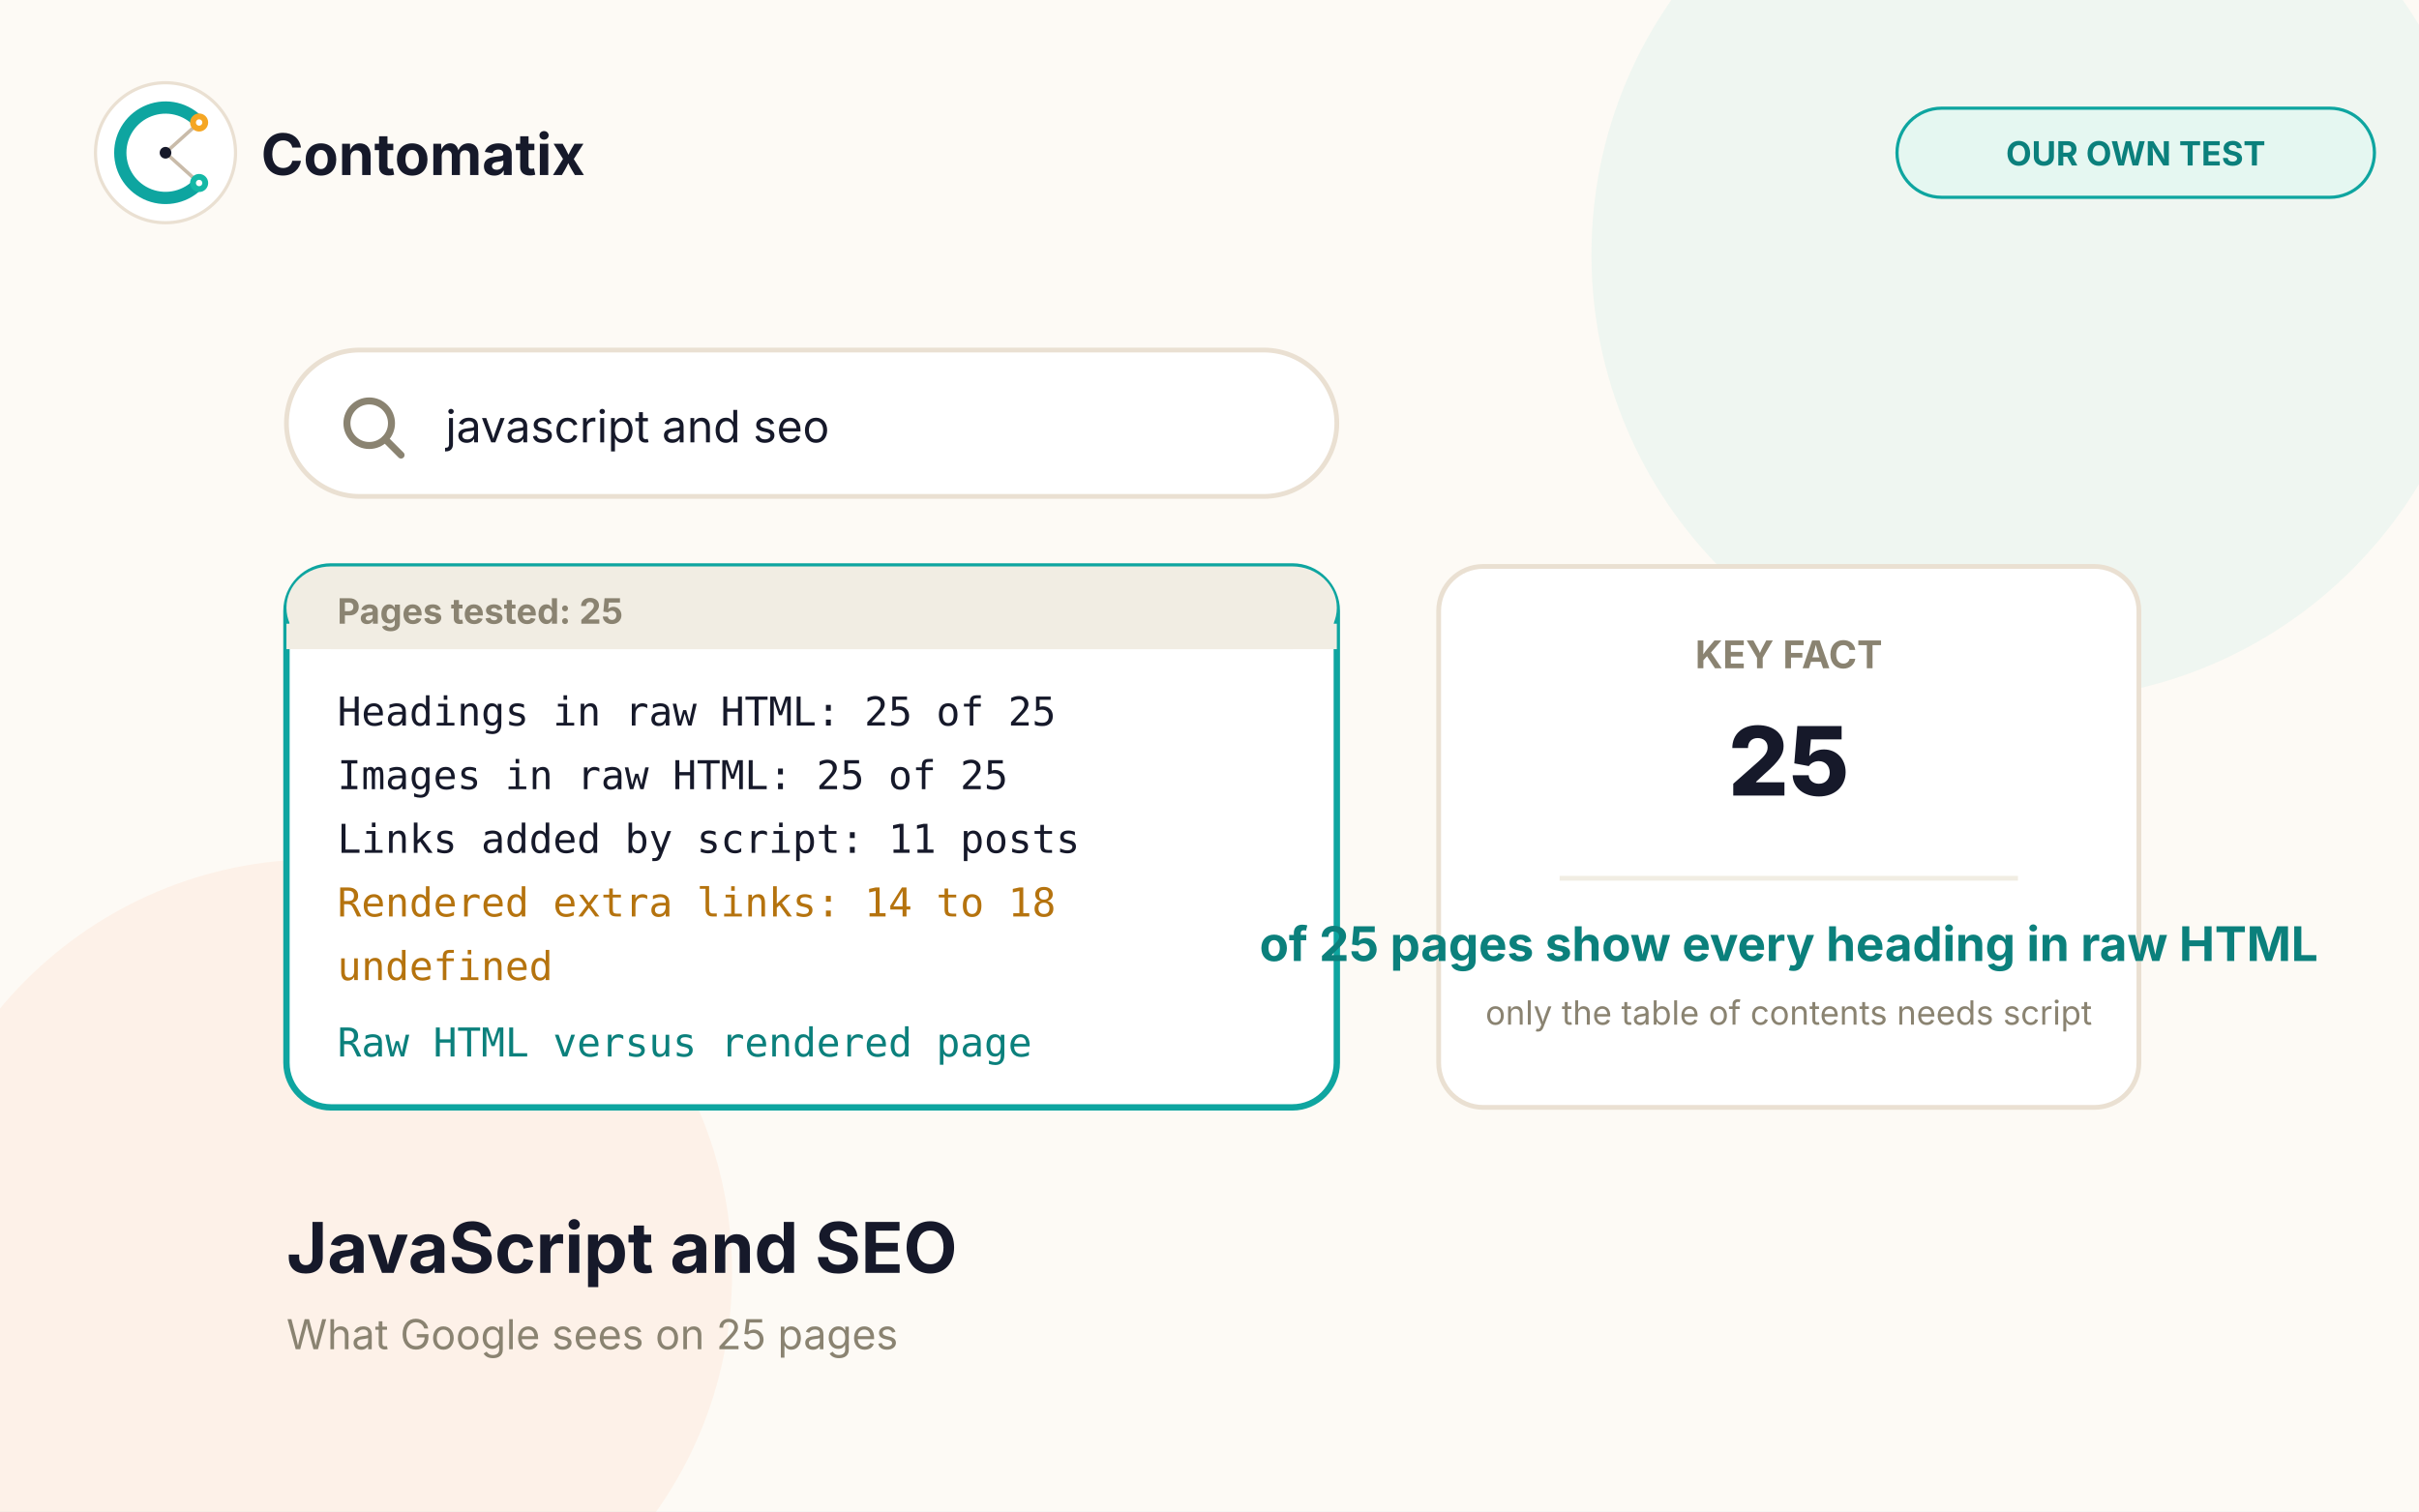
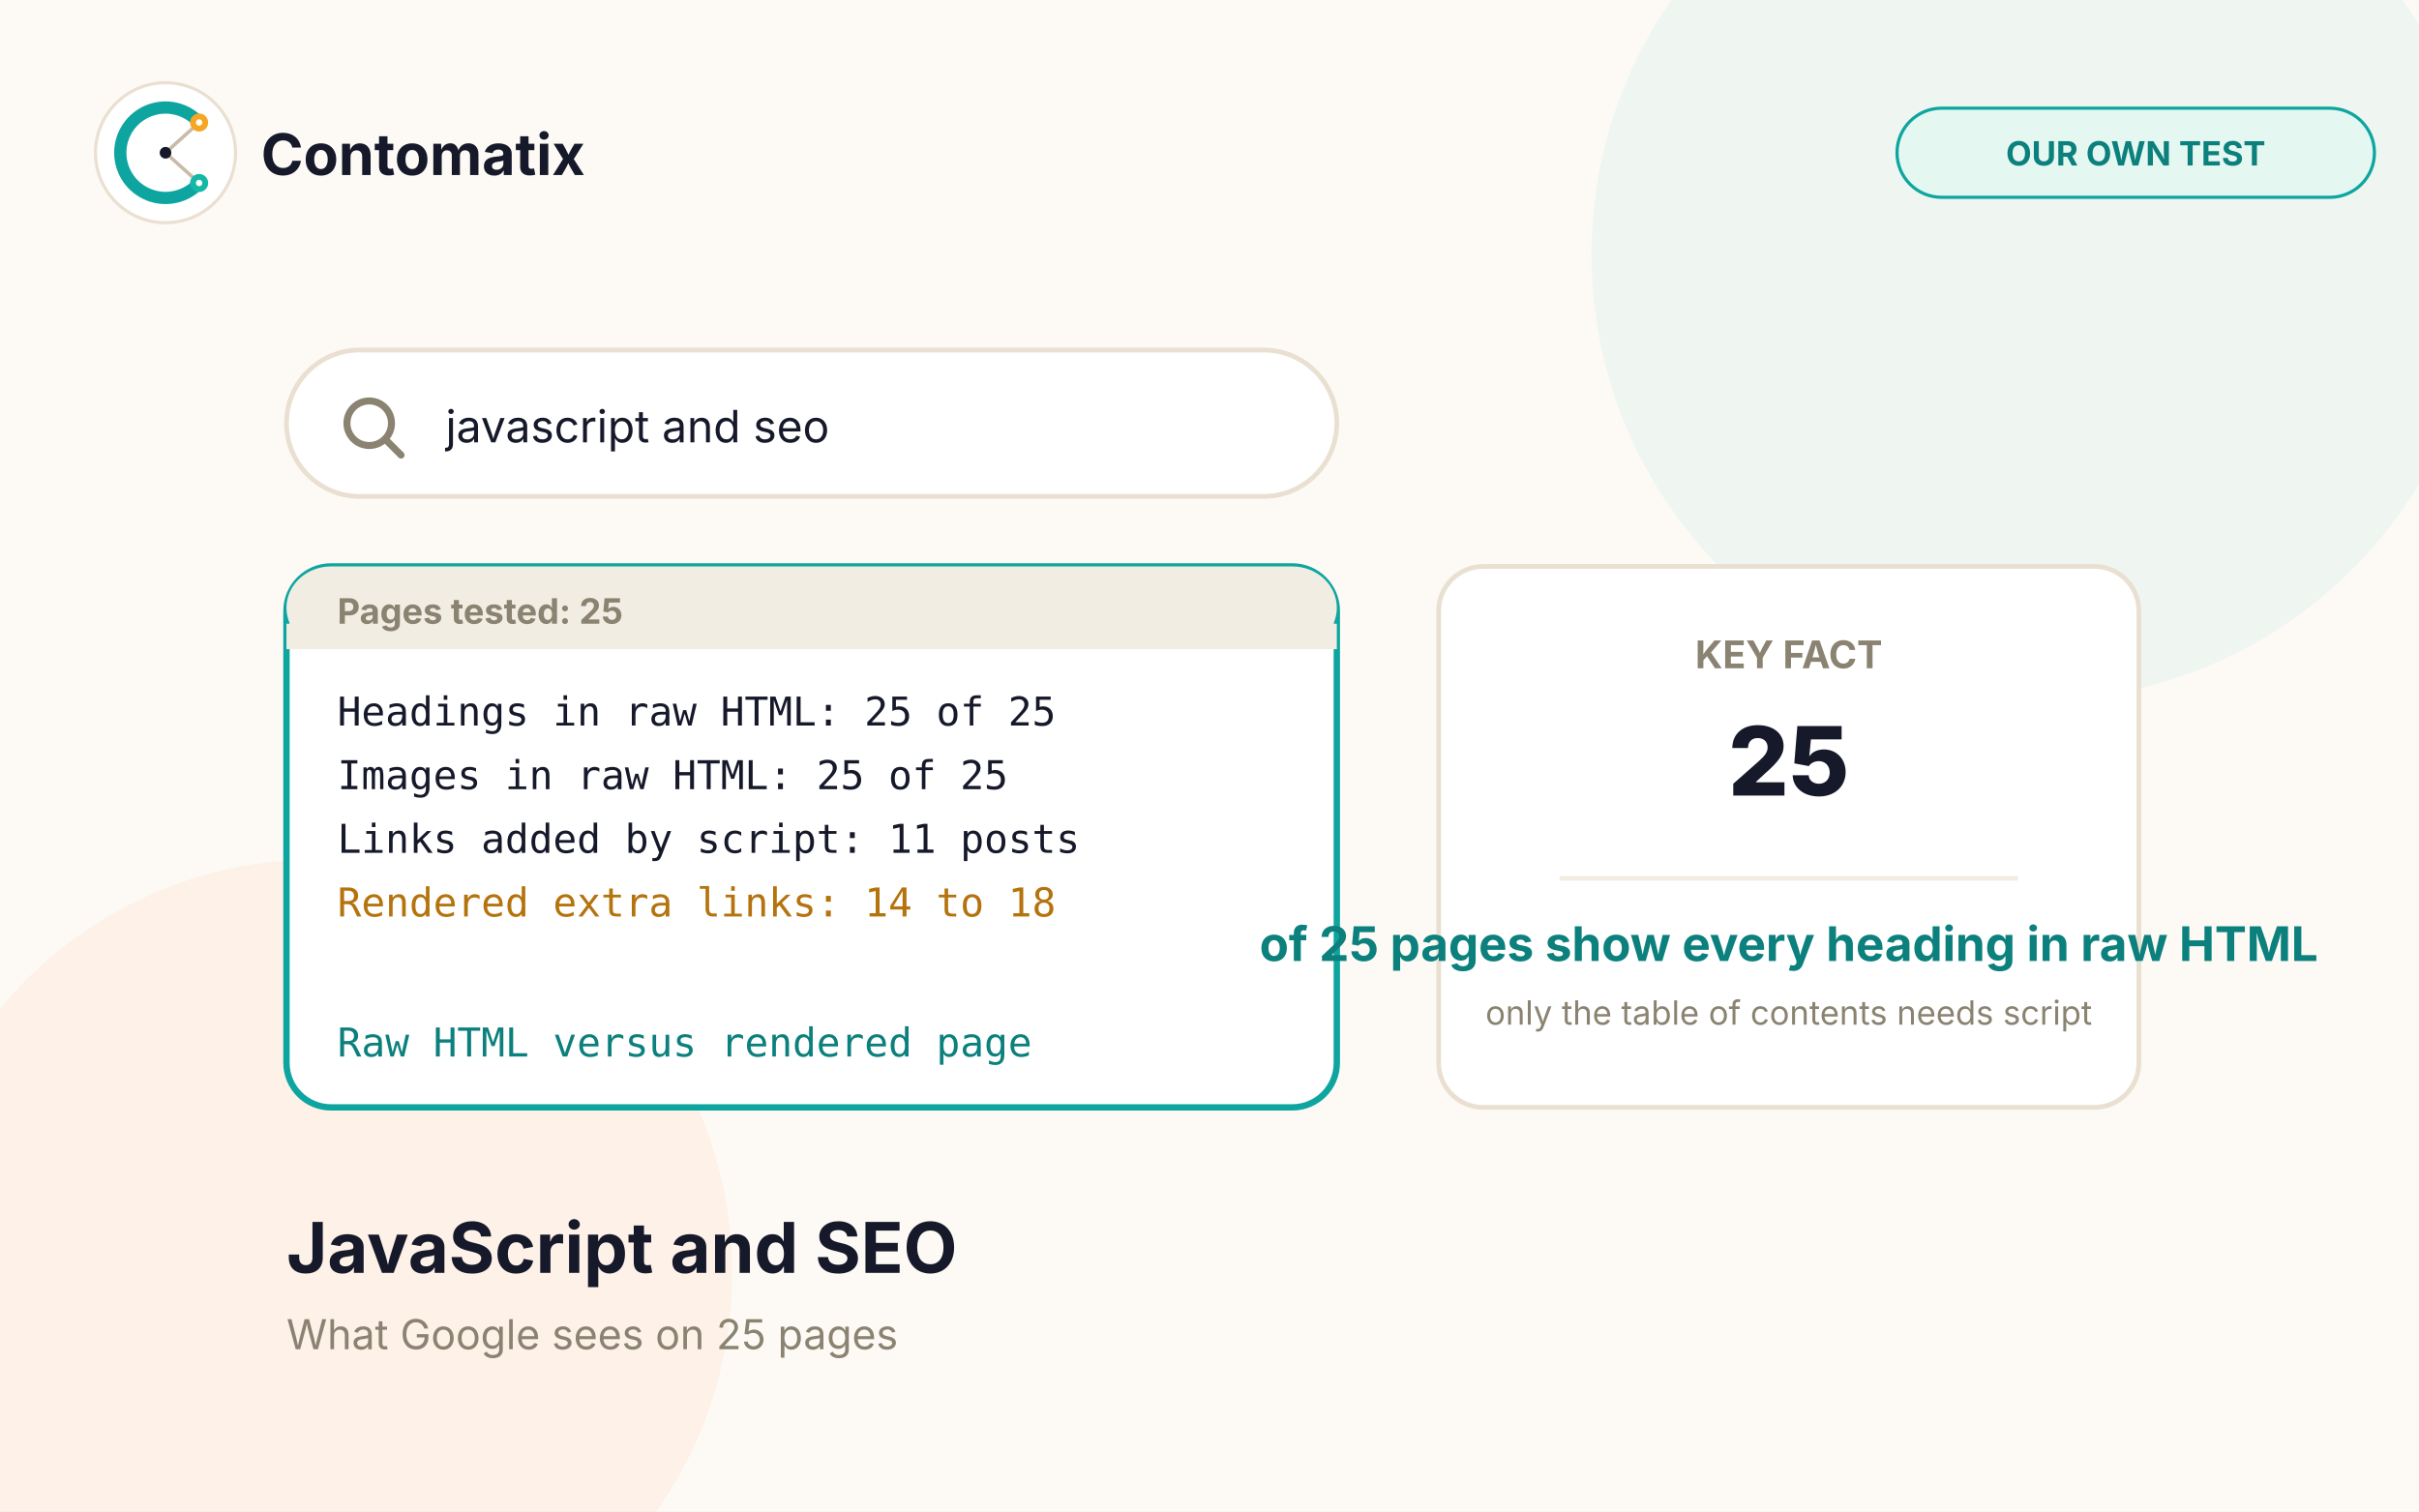
<svg xmlns="http://www.w3.org/2000/svg" viewBox="0 0 760 475" font-family="Inter, -apple-system, sans-serif">
  <rect width="760" height="475" fill="#FDFAF5" />
  <circle cx="640" cy="80" r="140" fill="rgba(20,184,166,0.06)" />
  <circle cx="100" cy="400" r="130" fill="rgba(249,115,22,0.06)" />
  <g>
    <circle cx="52" cy="48" r="22" fill="#FFFFFF" stroke="#EAE0D2" />
    <g transform="translate(30,26) scale(0.9167)">
      <path d="M 35.52 13.63 A 15.5 15.5 0 1 0 35.52 34.37" fill="none" stroke="#0EA5A0" stroke-width="4.2" stroke-linecap="round" />
      <line x1="35.52" y1="13.63" x2="24" y2="24" stroke="#C9BBA9" stroke-width="1.2" />
      <line x1="35.52" y1="34.37" x2="24" y2="24" stroke="#C9BBA9" stroke-width="1.2" />
      <circle cx="35.52" cy="13.63" r="3.1" fill="#F5A623" />
      <circle cx="35.52" cy="13.63" r="1.1" fill="#FFFFFF" />
      <circle cx="35.52" cy="34.37" r="3.1" fill="#14B8A6" />
      <circle cx="35.52" cy="34.37" r="1.1" fill="#FFFFFF" />
      <circle cx="24" cy="24" r="2" fill="#16192A" />
    </g>
    <text x="82" y="55" font-size="18" font-weight="700" fill="#16192A">Contomatix</text>
  </g>
  <rect x="596" y="34" width="150" height="28" rx="14" fill="#E5F7F1" stroke="#0EA5A0" />
  <text x="671" y="52" font-size="10.5" font-weight="700" fill="#0B807C" text-anchor="middle">OUR OWN TEST</text>
  <g>
    <rect x="90" y="110" width="330" height="46" rx="23" fill="#FFFFFF" stroke="#EAE0D2" stroke-width="1.5" />
    <circle cx="116" cy="133" r="7" fill="none" stroke="#8A8371" stroke-width="2.2" />
    <line x1="121" y1="138" x2="126" y2="143" stroke="#8A8371" stroke-width="2.2" stroke-linecap="round" />
    <text x="140" y="139" font-size="14" fill="#16192A">javascript and seo</text>
  </g>
  <g>
    <rect x="90" y="178" width="330" height="170" rx="14" fill="#FFFFFF" stroke="#0EA5A0" stroke-width="2" />
    <rect x="90" y="178" width="330" height="26" rx="14" fill="#F1EDE3" />
    <rect x="90" y="196" width="330" height="8" fill="#F1EDE3" />
    <text x="106" y="196" font-size="11" font-weight="700" fill="#8A8371">Pages tested: 25</text>
    <text x="106" y="228" font-family="Consolas, monospace" font-size="12.5" fill="#16192A">Headings in raw HTML: 25 of 25</text>
    <text x="106" y="248" font-family="Consolas, monospace" font-size="12.5" fill="#16192A">Images in raw HTML: 25 of 25</text>
    <text x="106" y="268" font-family="Consolas, monospace" font-size="12.5" fill="#16192A">Links added by script: 11 posts</text>
    <text x="106" y="288" font-family="Consolas, monospace" font-size="12.5" fill="#B5730E">Rendered extra links: 14 to 18</text>
-     <text x="106" y="308" font-family="Consolas, monospace" font-size="12.5" fill="#B5730E">undefined</text>
+     <text x="106" y="308" font-family="Consolas, monospace" font-size="12.5" fill="#B5730E" />
    <text x="106" y="332" font-family="Consolas, monospace" font-size="12.5" fill="#0B807C">Raw HTML versus rendered page</text>
  </g>
  <g>
    <rect x="452" y="178" width="220" height="170" rx="14" fill="#FFFFFF" stroke="#EAE0D2" stroke-width="1.5" />
    <text x="562" y="210" font-size="12" font-weight="700" fill="#8A8371" text-anchor="middle">KEY FACT</text>
    <text x="562" y="250" font-size="30" font-weight="800" fill="#16192A" text-anchor="middle">25</text>
    <line x1="490" y1="276" x2="634" y2="276" stroke="#F1EDE3" stroke-width="1.5" />
    <text x="562" y="302" font-size="15" font-weight="700" fill="#0B807C" text-anchor="middle">of 25 pages show every heading in raw HTML</text>
    <text x="562" y="322" font-size="10.5" fill="#8A8371" text-anchor="middle">only the table of contents needs script</text>
  </g>
  <text x="90" y="400" font-size="22" font-weight="700" fill="#16192A">JavaScript and SEO</text>
  <text x="90" y="424" font-size="13" fill="#8A8371">What Google sees on 25 pages</text>
</svg>
